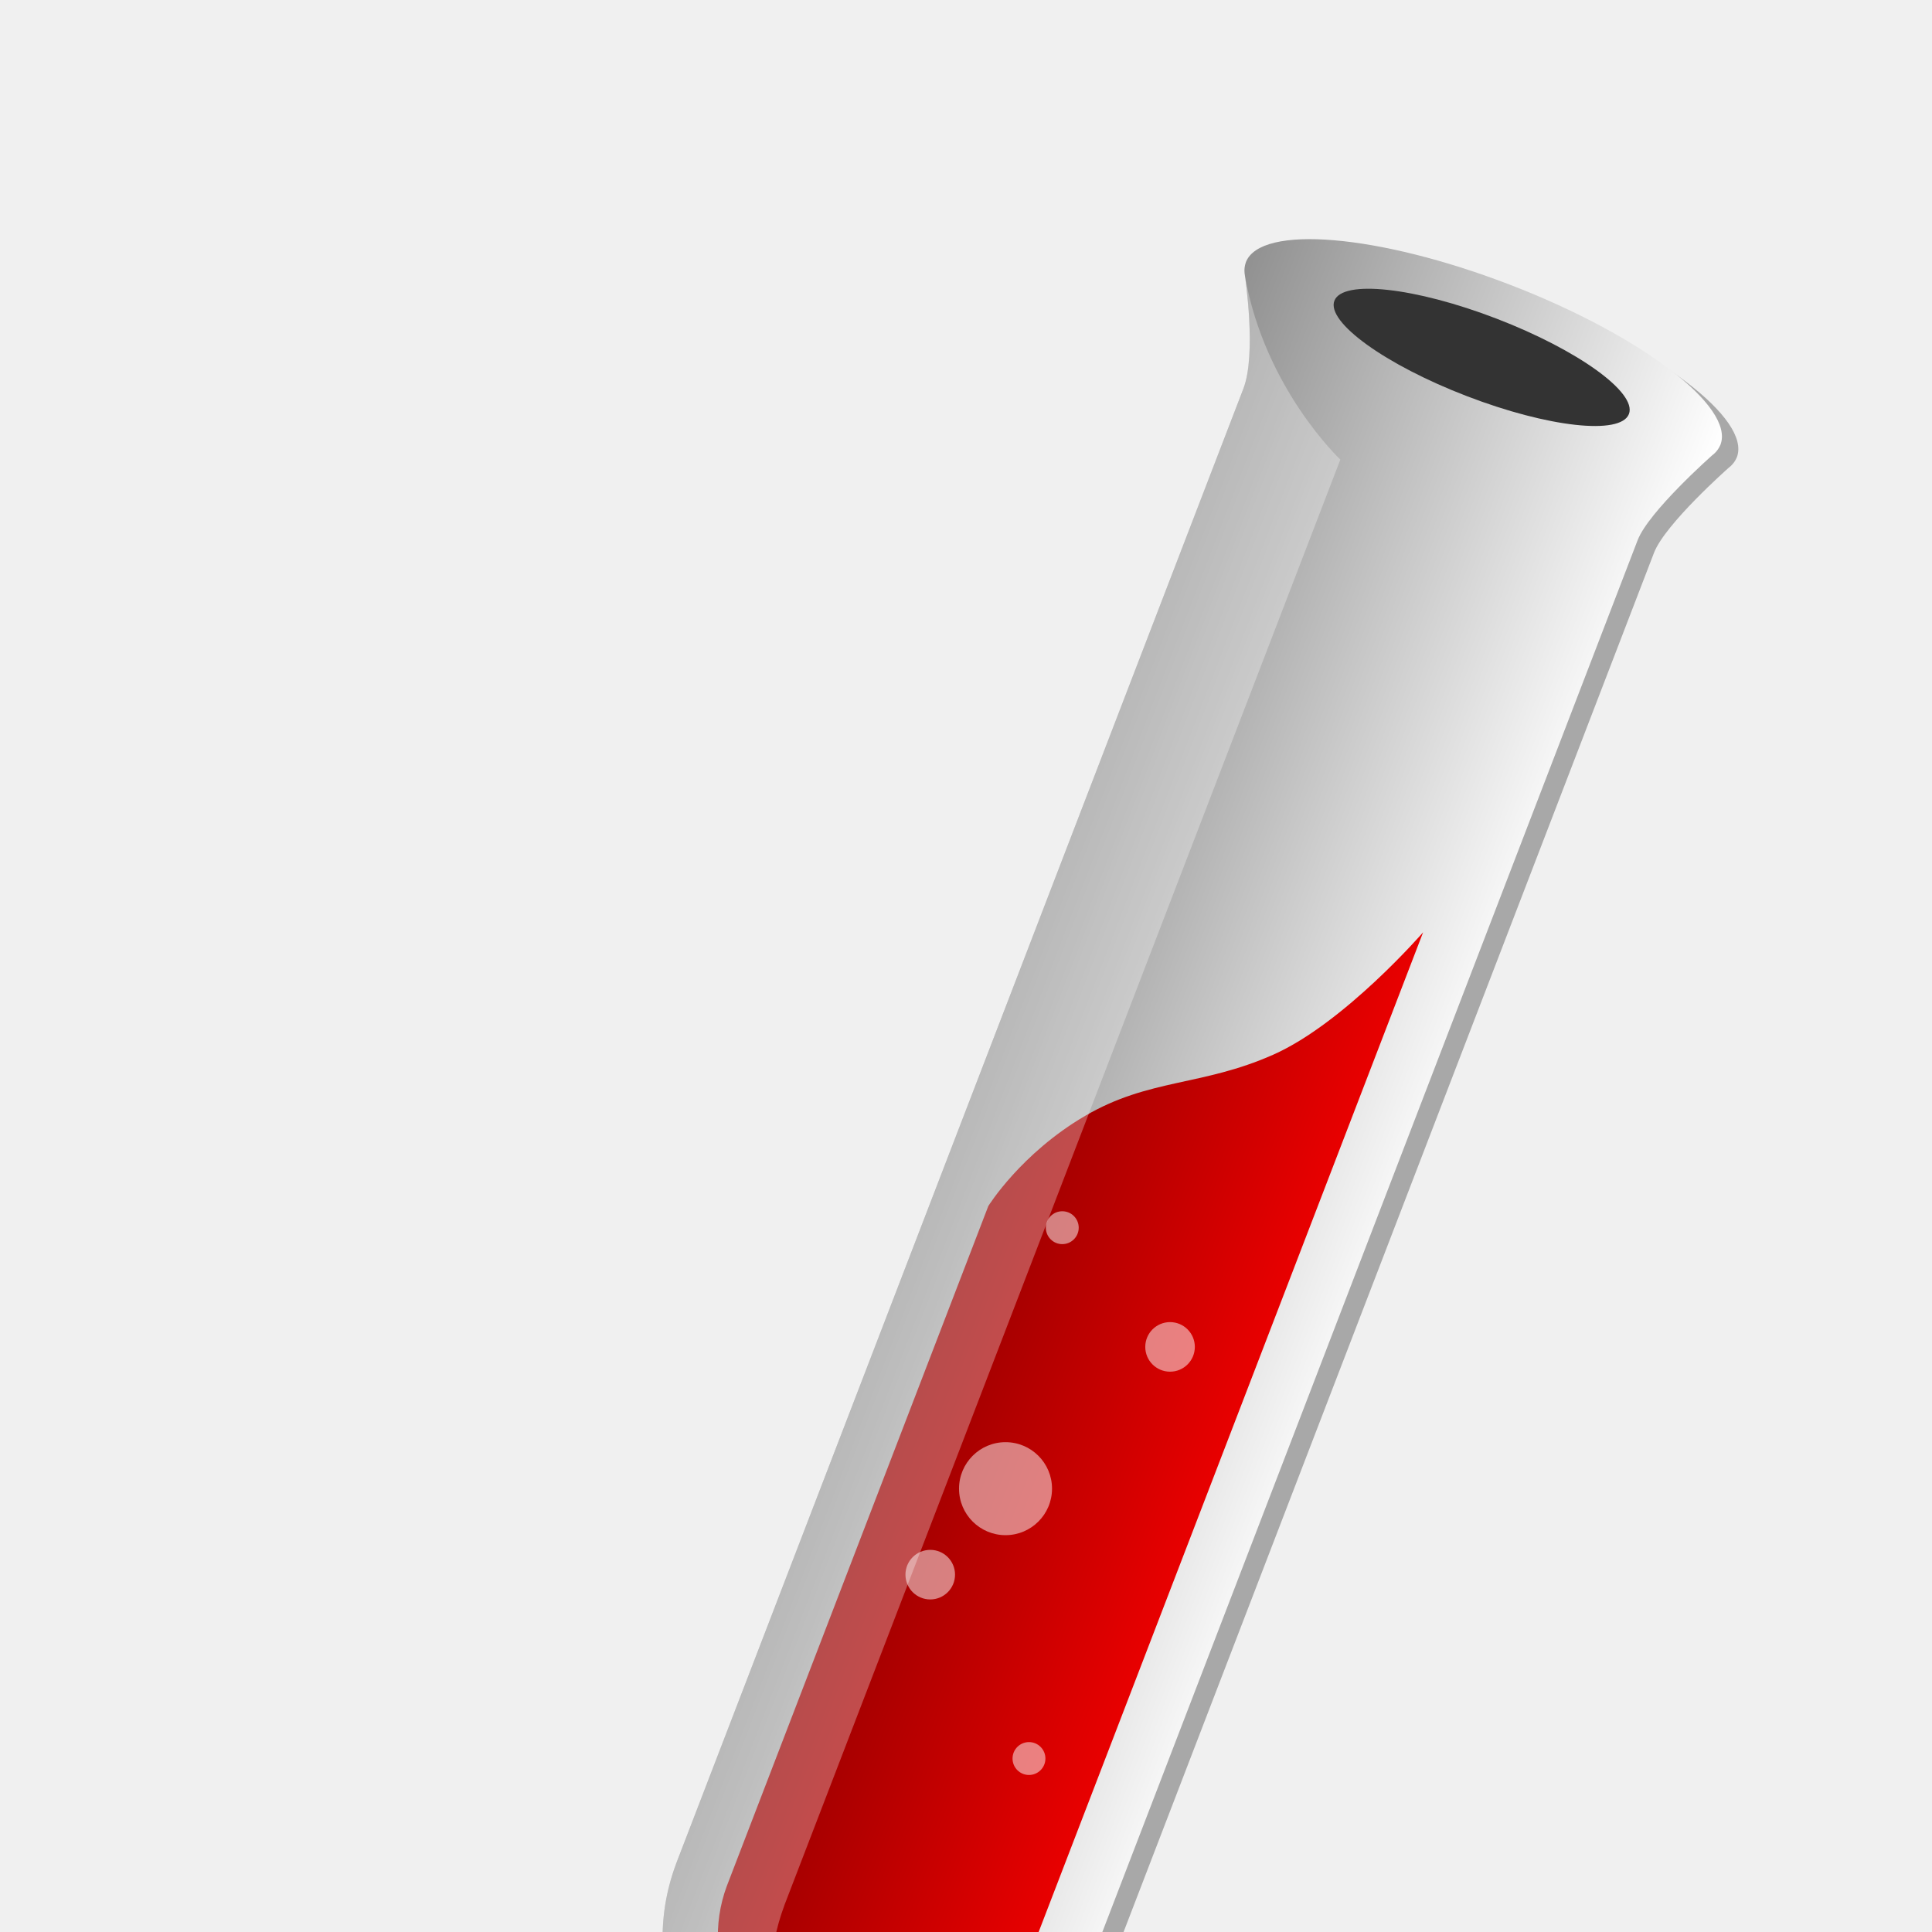
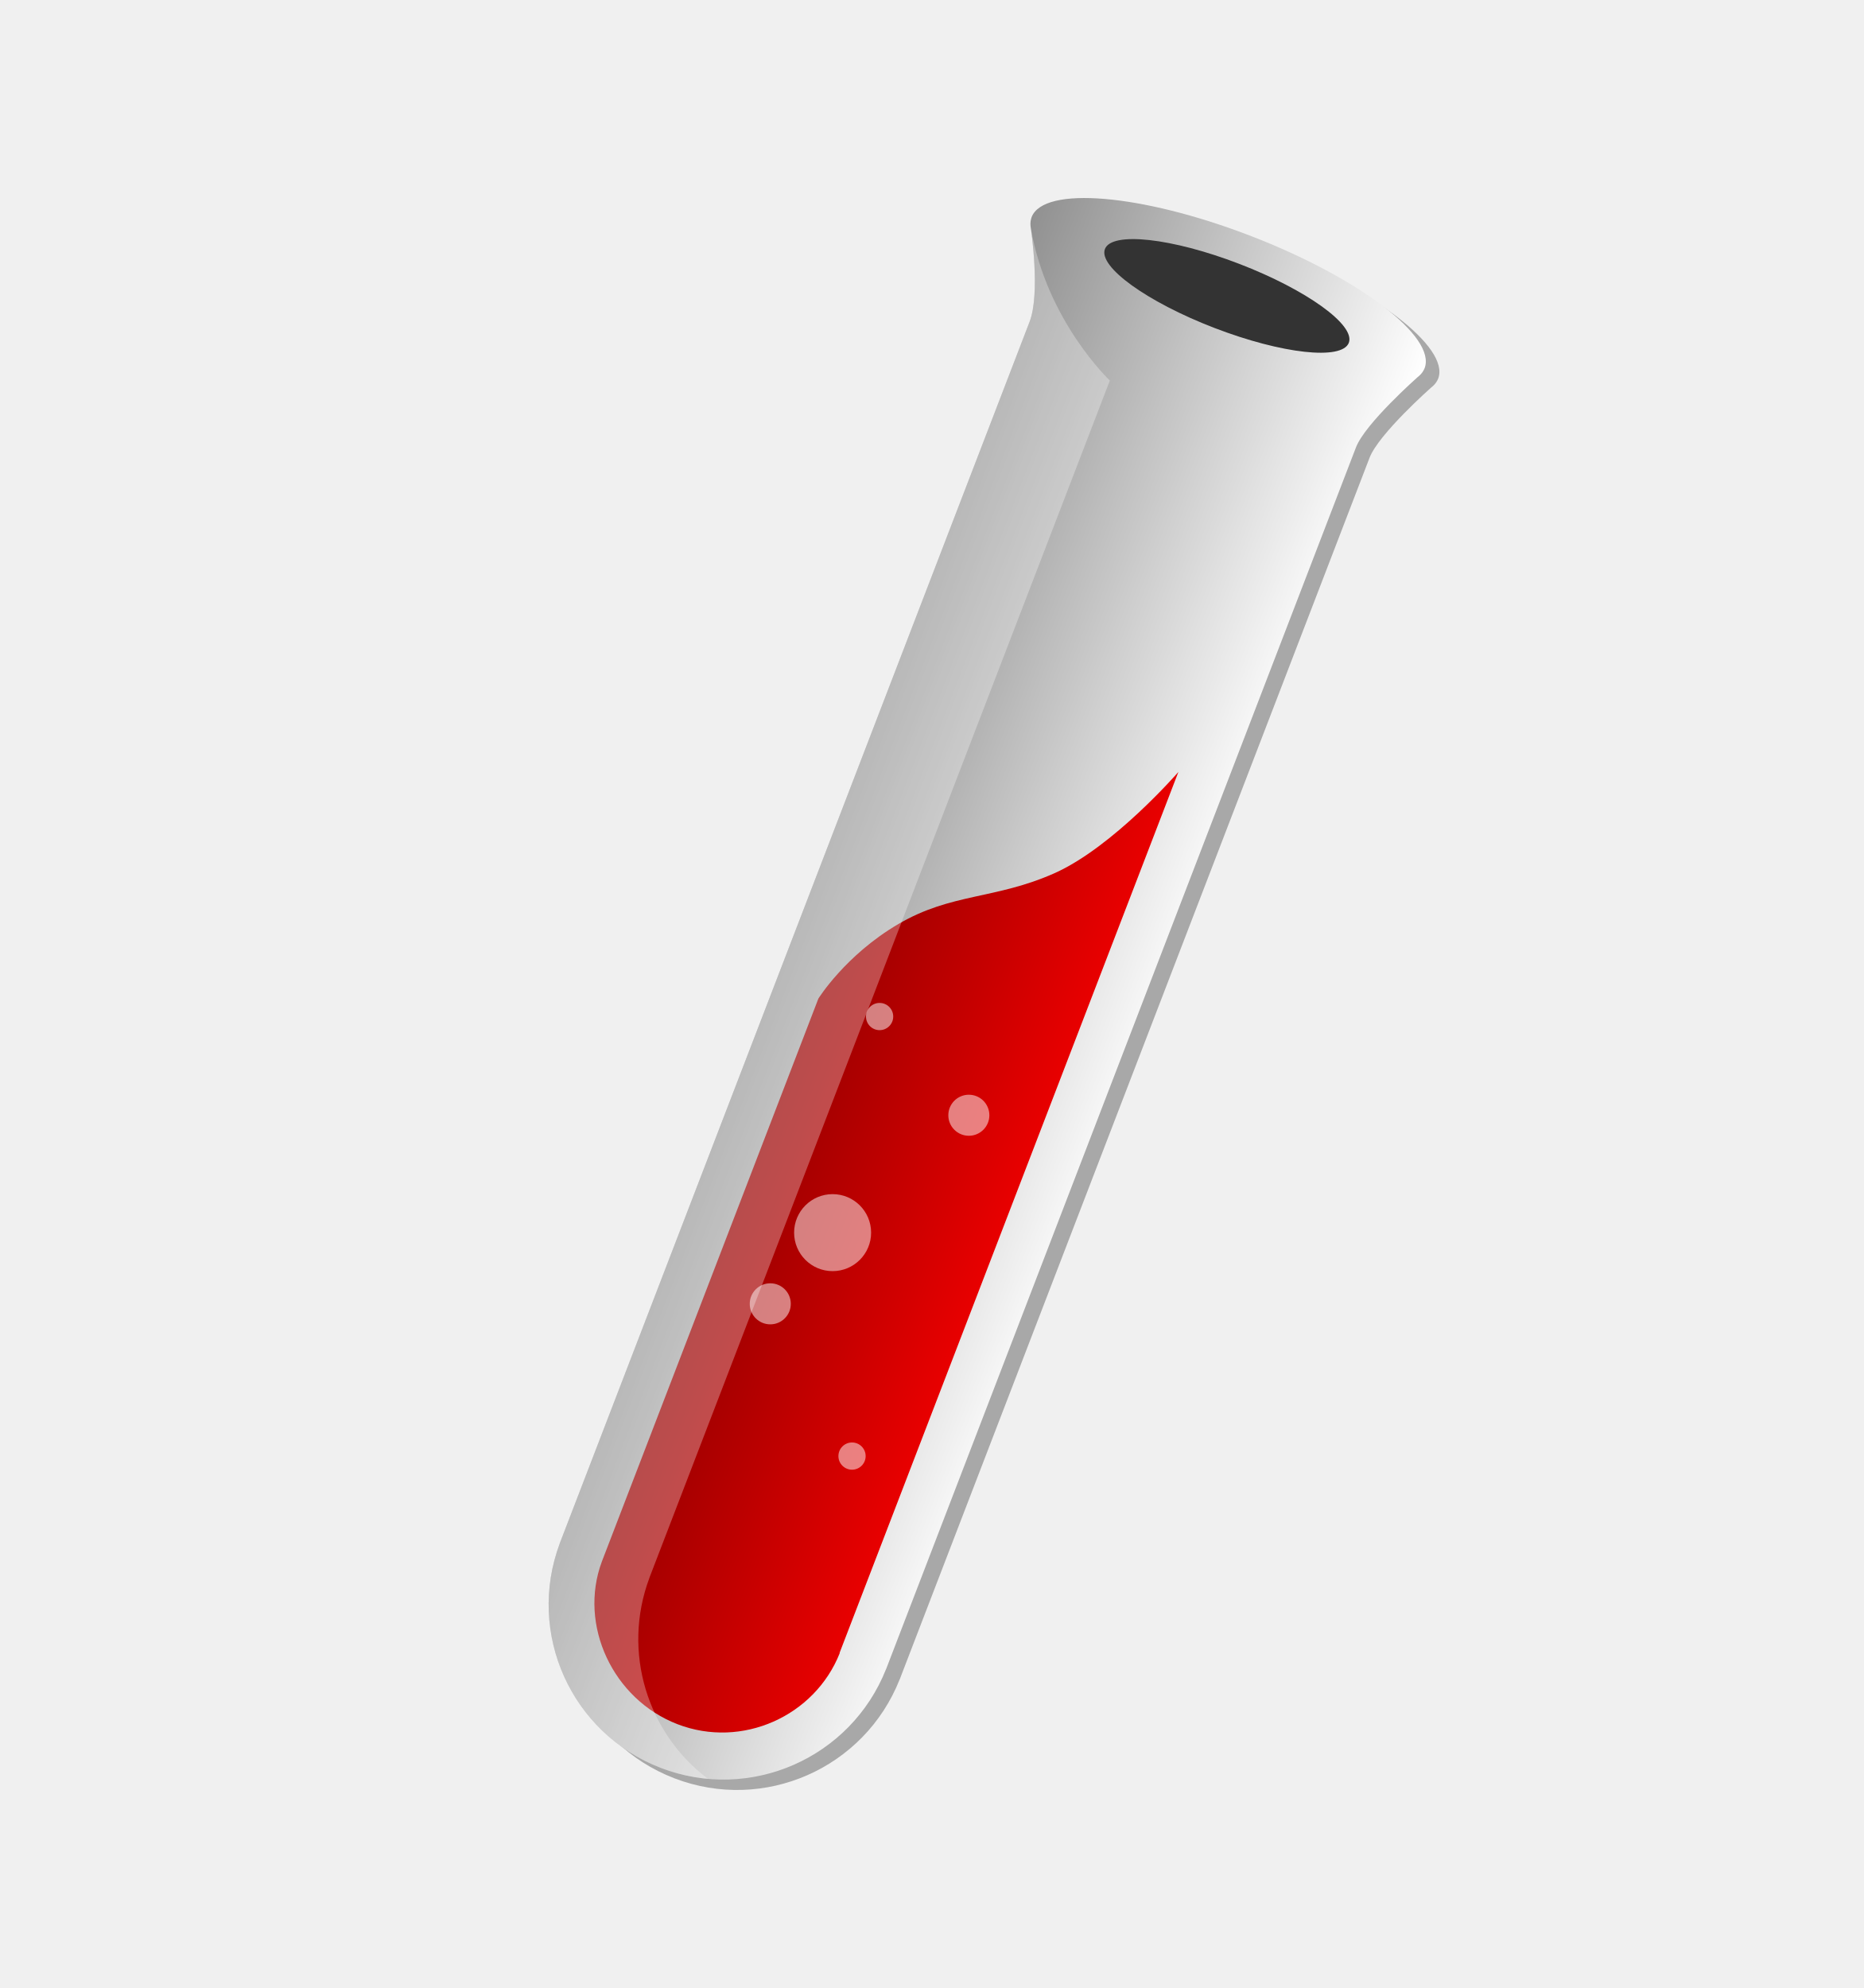
- <svg xmlns="http://www.w3.org/2000/svg" viewBox="0 0 412 412">
+ <svg xmlns="http://www.w3.org/2000/svg" viewBox="0 0 480 512">
  <path opacity=".3" d="M269.02 59.151c-.184.737-.188 1.529-.033 2.365 0 0 2.507 16.642-.339 24.048L147.643 400.197l.009.004c-8.636 23.11 2.937 48.911 26.014 57.787 23.077 8.875 48.955-2.524 58.03-25.464l.011.005 121.005-314.634c2.366-6.155 15.86-18.079 15.86-18.079.677-.516 1.202-1.108 1.56-1.778l.059-.122c.065-.132.141-.258.193-.395 3.12-8.113-17.005-23.405-44.952-34.152-27.948-10.748-53.133-12.884-56.253-4.771-.053.137-.083.281-.122.422l-.037.131z" />
  <linearGradient id="a" gradientUnits="userSpaceOnUse" x1="206.458" y1="215.263" x2="283.13" y2="291.934" gradientTransform="rotate(-23.964 255.81 252.823)">
    <stop offset="0" stop-color="#919191" />
    <stop offset="1" stop-color="#ffffff" />
  </linearGradient>
  <path fill="url(#a)" d="M265.523 56.477c-.185.737-.19 1.529-.033 2.365 0 0 2.508 16.642-.34 24.048L144.144 397.522l.011.004c-8.635 23.11 2.937 48.911 26.014 57.787 23.075 8.875 48.955-2.524 58.03-25.464l.011.005L349.215 115.22c2.365-6.155 15.86-18.079 15.86-18.079.677-.516 1.202-1.107 1.56-1.778l.058-.122c.065-.131.141-.258.193-.395 3.12-8.113-17.005-23.404-44.951-34.152-27.948-10.748-53.133-12.884-56.253-4.771-.053.137-.083.281-.122.422l-.037.132z" />
  <linearGradient id="b" gradientUnits="userSpaceOnUse" x1="177.629" y1="273.752" x2="224.046" y2="320.169" gradientTransform="rotate(-23.964 255.81 252.823)">
    <stop offset="0" stop-color="#900" />
    <stop offset="1" stop-color="#e80000" />
  </linearGradient>
  <path fill="url(#b)" d="M303.48 198.814L216.218 425.71l.057.021c-6.436 16.262-25.166 24.723-41.781 18.333-16.615-6.39-25.608-25.512-19.488-41.897l55.758-144.982s6.964-11.233 20.637-19.225c13.673-7.991 24.949-6.305 40.132-13.053 15.182-6.748 31.947-26.093 31.947-26.093z" />
  <ellipse transform="rotate(21.038 315.94 76.192)" fill="#333" cx="315.97" cy="76.201" rx="33.648" ry="8.85" />
  <path opacity=".3" fill="#FFF" d="M265.489 58.841s2.471 16.737-.34 24.048L144.144 397.522l.011.004c-8.635 23.11 2.937 48.911 26.014 57.787a45.103 45.103 0 0012.164 2.822c-15.556-11.702-22.23-32.632-15.093-51.73l-.011-.004L285.833 98.009s-16.144-15.159-20.344-39.168z" />
  <g fill="#FFF">
    <circle opacity=".5" cx="226.531" cy="261.806" r="3.506" />
    <circle opacity=".5" cx="249.514" cy="287.227" r="5.285" />
    <circle opacity=".5" cx="214.429" cy="317.459" r="9.915" />
    <circle opacity=".5" cx="198.375" cy="335.795" r="5.286" />
    <circle opacity=".5" cx="219.43" cy="375.008" r="3.506" />
  </g>
</svg>
